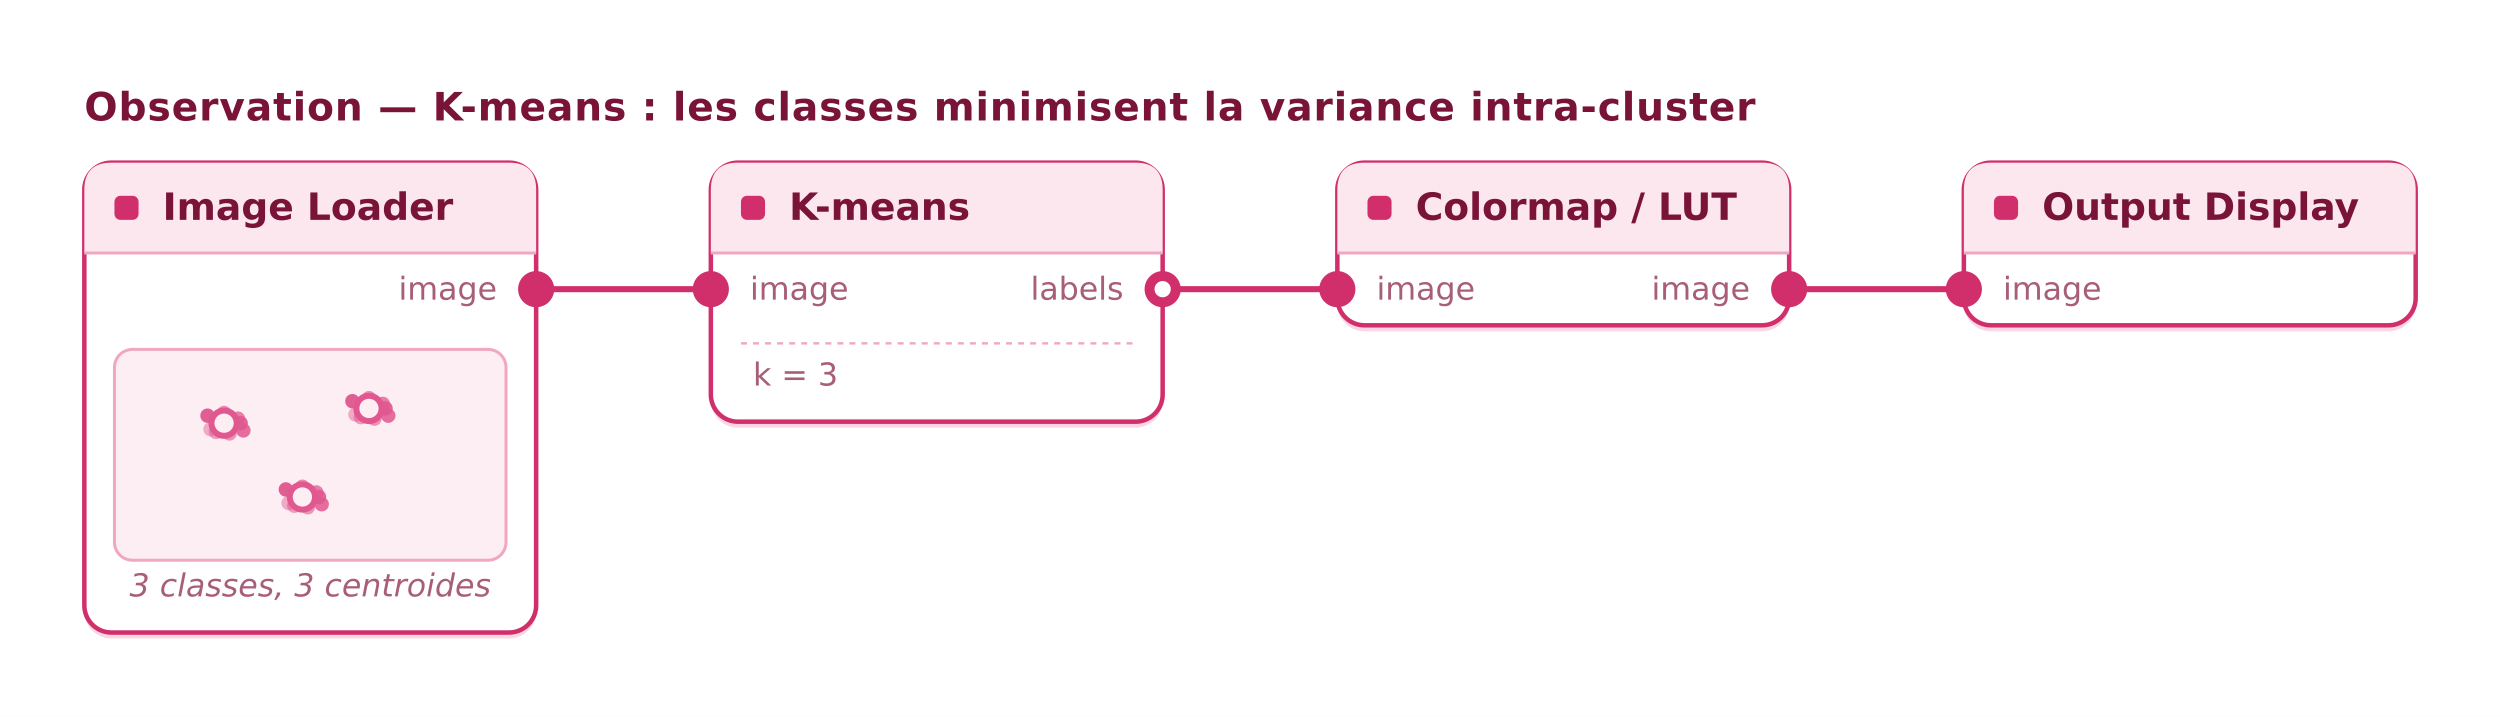
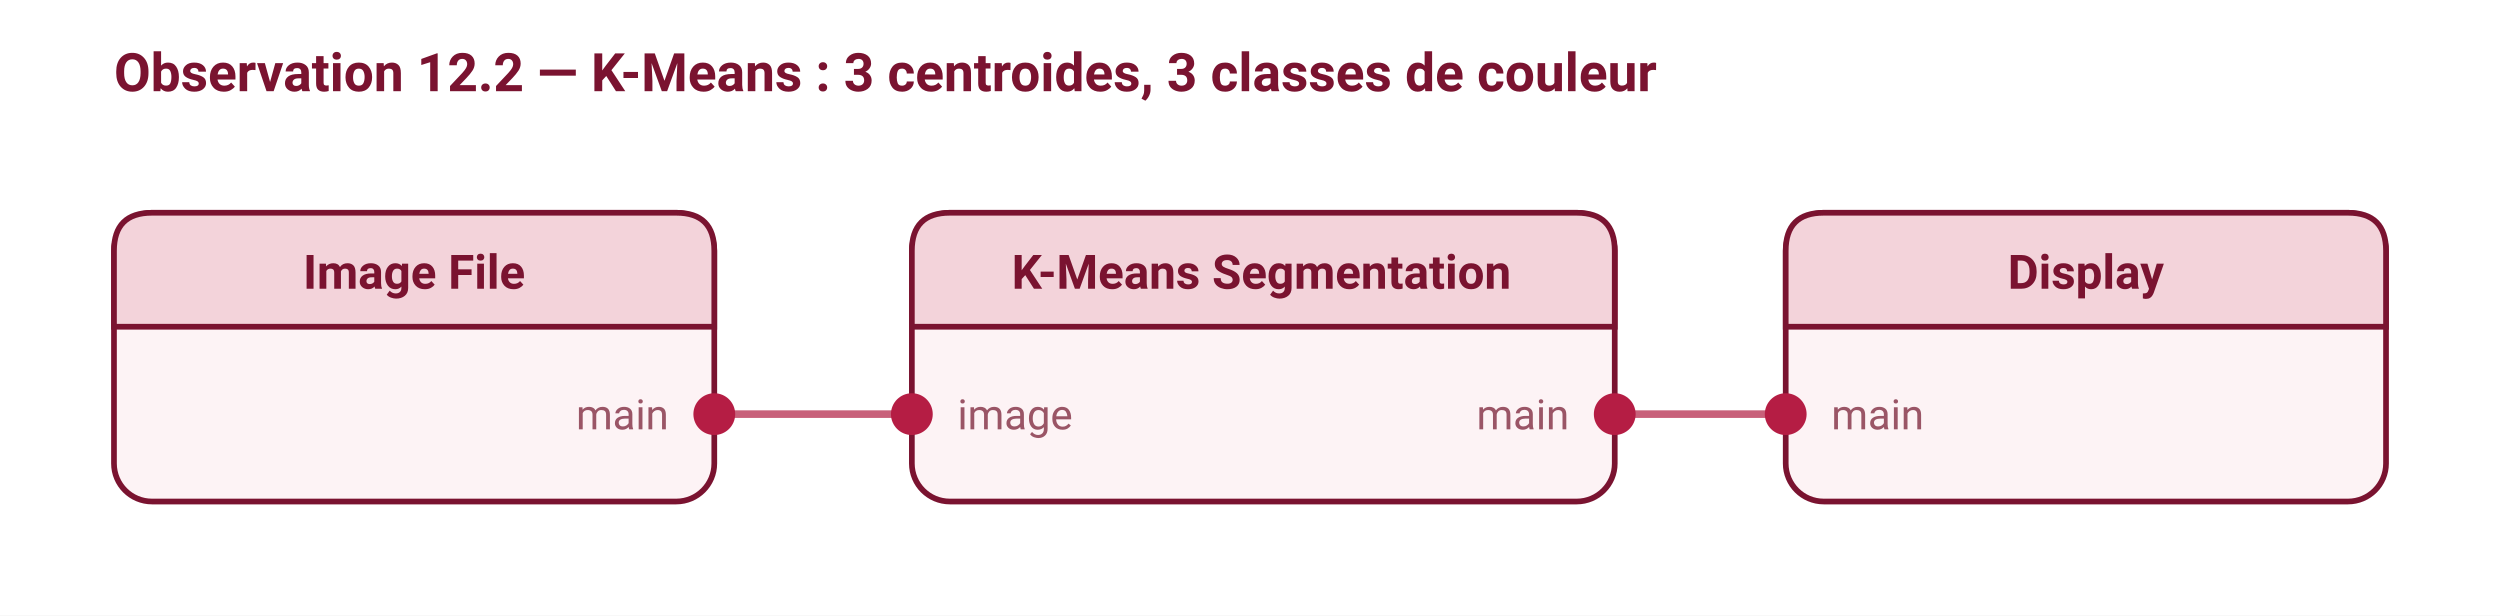
- <svg xmlns="http://www.w3.org/2000/svg" viewBox="-28.00 -54.00 830.00 238.00" width="830.00" height="238.00" font-family="DejaVu Sans, Inter, Helvetica, Arial, sans-serif">
-   <rect x="-28.00" y="-54.00" width="830.00" height="238.00" fill="#ffffff" />
-   <text x="0.00" y="-14.00" font-family="DejaVu Sans, Inter, Helvetica, Arial, sans-serif" font-size="13" font-weight="700" fill="#7a1338" letter-spacing="0.3">Observation — K-means : les classes minimisent la variance intra-cluster</text>
-   <path d="M150.00,42.00 C179.00,42.00 179.00,42.00 208.00,42.00" fill="none" stroke="#d12f6b" stroke-width="2" stroke-linecap="round" />
-   <path d="M358.00,42.00 C387.00,42.00 387.00,42.00 416.00,42.00" fill="none" stroke="#d12f6b" stroke-width="2" stroke-linecap="round" />
-   <path d="M566.00,42.00 C595.00,42.00 595.00,42.00 624.00,42.00" fill="none" stroke="#d12f6b" stroke-width="2" stroke-linecap="round" />
-   <rect x="0.00" y="2.00" width="150" height="156" rx="9" fill="#fbd7e3" />
-   <rect x="0.00" y="0.00" width="150" height="156" rx="9" fill="#ffffff" stroke="#d12f6b" stroke-width="1.5" />
-   <path d="M0.00,30.00 L0.00,9.00 Q0.00,0.00 9.00,0.00 L141.00,0.00 Q150.00,0.00 150.00,9.00 L150.00,30.00 Z" fill="#fde7ee" />
-   <line x1="0.00" y1="30.00" x2="150.00" y2="30.00" stroke="#f0a8c2" stroke-width="1" />
-   <rect x="10.00" y="11.00" width="8" height="8" rx="2" fill="#d12f6b" />
-   <text x="26.00" y="19.00" font-family="DejaVu Sans, Inter, Helvetica, Arial, sans-serif" font-size="12.5" font-weight="700" fill="#7a1338">Image Loader</text>
-   <circle cx="150.00" cy="42.00" r="6" fill="#d12f6b" />
-   <text x="137.00" y="45.50" font-family="DejaVu Sans, Inter, Helvetica, Arial, sans-serif" font-size="10.5" text-anchor="end" fill="#a85d78">image</text>
-   <clipPath id="clip_il">
-     <rect x="10.00" y="62.00" width="130.00" height="70.00" rx="6" />
-   </clipPath>
-   <rect x="10.00" y="62.00" width="130.00" height="70.00" rx="6" fill="#fdeef3" stroke="#f0a8c2" stroke-width="1" />
-   <g clip-path="url(#clip_il)">
-     <circle cx="40.9" cy="84.0" r="2.4" fill="#e0588f" fill-opacity="0.95" />
-     <circle cx="51.0" cy="85.0" r="2.4" fill="#e0588f" fill-opacity="0.75" />
-     <circle cx="43.7" cy="89.4" r="2.4" fill="#e0588f" fill-opacity="0.55" />
-     <circle cx="52.8" cy="88.9" r="2.4" fill="#e0588f" fill-opacity="0.85" />
-     <circle cx="46.4" cy="83.1" r="2.4" fill="#e0588f" fill-opacity="0.65" />
-     <circle cx="41.9" cy="88.5" r="2.4" fill="#e0588f" fill-opacity="0.45" />
-     <circle cx="51.9" cy="86.5" r="2.4" fill="#e0588f" fill-opacity="0.90" />
-     <circle cx="48.2" cy="89.9" r="2.4" fill="#e0588f" fill-opacity="0.60" />
-     <circle cx="46.4" cy="86.5" r="2.4" fill="#e0588f" fill-opacity="0.40" />
-     <circle cx="46.4" cy="86.5" r="4.2" fill="#fdeef3" stroke="#e0588f" stroke-width="2" />
-     <circle cx="89.0" cy="79.2" r="2.4" fill="#e0588f" fill-opacity="0.95" />
-     <circle cx="99.1" cy="80.1" r="2.4" fill="#e0588f" fill-opacity="0.75" />
-     <circle cx="91.8" cy="84.5" r="2.4" fill="#e0588f" fill-opacity="0.55" />
-     <circle cx="100.9" cy="84.0" r="2.4" fill="#e0588f" fill-opacity="0.85" />
-     <circle cx="94.5" cy="78.2" r="2.4" fill="#e0588f" fill-opacity="0.65" />
-     <circle cx="90.0" cy="83.6" r="2.4" fill="#e0588f" fill-opacity="0.45" />
-     <circle cx="100.0" cy="81.6" r="2.4" fill="#e0588f" fill-opacity="0.90" />
-     <circle cx="96.3" cy="85.0" r="2.4" fill="#e0588f" fill-opacity="0.60" />
-     <circle cx="94.5" cy="81.6" r="2.4" fill="#e0588f" fill-opacity="0.40" />
-     <circle cx="94.5" cy="81.6" r="4.2" fill="#fdeef3" stroke="#e0588f" stroke-width="2" />
-     <circle cx="66.9" cy="108.5" r="2.4" fill="#e0588f" fill-opacity="0.95" />
-     <circle cx="77.0" cy="109.5" r="2.4" fill="#e0588f" fill-opacity="0.75" />
-     <circle cx="69.7" cy="113.9" r="2.4" fill="#e0588f" fill-opacity="0.55" />
-     <circle cx="78.8" cy="113.4" r="2.4" fill="#e0588f" fill-opacity="0.85" />
-     <circle cx="72.4" cy="107.6" r="2.4" fill="#e0588f" fill-opacity="0.65" />
-     <circle cx="67.8" cy="113.0" r="2.4" fill="#e0588f" fill-opacity="0.45" />
-     <circle cx="77.9" cy="111.0" r="2.4" fill="#e0588f" fill-opacity="0.90" />
-     <circle cx="74.2" cy="114.4" r="2.4" fill="#e0588f" fill-opacity="0.60" />
-     <circle cx="72.4" cy="111.0" r="2.4" fill="#e0588f" fill-opacity="0.40" />
-     <circle cx="72.4" cy="111.0" r="4.2" fill="#fdeef3" stroke="#e0588f" stroke-width="2" />
-   </g>
-   <text x="75.00" y="144.00" font-family="DejaVu Sans, Inter, Helvetica, Arial, sans-serif" font-size="10.5" text-anchor="middle" font-style="italic" fill="#a85d78">3 classes, 3 centroides</text>
-   <rect x="208.00" y="2.00" width="150" height="86" rx="9" fill="#fbd7e3" />
-   <rect x="208.00" y="0.00" width="150" height="86" rx="9" fill="#ffffff" stroke="#d12f6b" stroke-width="1.5" />
-   <path d="M208.00,30.00 L208.00,9.00 Q208.00,0.00 217.00,0.00 L349.00,0.00 Q358.00,0.00 358.00,9.00 L358.00,30.00 Z" fill="#fde7ee" />
-   <line x1="208.00" y1="30.00" x2="358.00" y2="30.00" stroke="#f0a8c2" stroke-width="1" />
-   <rect x="218.00" y="11.00" width="8" height="8" rx="2" fill="#d12f6b" />
-   <text x="234.00" y="19.00" font-family="DejaVu Sans, Inter, Helvetica, Arial, sans-serif" font-size="12.5" font-weight="700" fill="#7a1338">K-means</text>
-   <circle cx="208.00" cy="42.00" r="6" fill="#d12f6b" />
-   <text x="221.00" y="45.50" font-family="DejaVu Sans, Inter, Helvetica, Arial, sans-serif" font-size="10.5" fill="#a85d78">image</text>
-   <circle cx="358.00" cy="42.00" r="6" fill="#d12f6b" />
-   <circle cx="358.00" cy="42.00" r="2.70" fill="#ffffff" />
-   <text x="345.00" y="45.50" font-family="DejaVu Sans, Inter, Helvetica, Arial, sans-serif" font-size="10.5" text-anchor="end" fill="#a85d78">labels</text>
-   <line x1="218.00" y1="60.00" x2="348.00" y2="60.00" stroke="#f0a8c2" stroke-width="0.8" stroke-dasharray="2 2" />
-   <text x="222.00" y="74.00" font-family="DejaVu Sans, Inter, Helvetica, Arial, sans-serif" font-size="10.5" fill="#a85d78">k = 3</text>
-   <rect x="416.00" y="2.00" width="150" height="54" rx="9" fill="#fbd7e3" />
-   <rect x="416.00" y="0.00" width="150" height="54" rx="9" fill="#ffffff" stroke="#d12f6b" stroke-width="1.5" />
-   <path d="M416.00,30.00 L416.00,9.00 Q416.00,0.00 425.00,0.00 L557.00,0.00 Q566.00,0.00 566.00,9.00 L566.00,30.00 Z" fill="#fde7ee" />
-   <line x1="416.00" y1="30.00" x2="566.00" y2="30.00" stroke="#f0a8c2" stroke-width="1" />
-   <rect x="426.00" y="11.00" width="8" height="8" rx="2" fill="#d12f6b" />
-   <text x="442.00" y="19.00" font-family="DejaVu Sans, Inter, Helvetica, Arial, sans-serif" font-size="12.5" font-weight="700" fill="#7a1338">Colormap / LUT</text>
-   <circle cx="416.00" cy="42.00" r="6" fill="#d12f6b" />
-   <text x="429.00" y="45.50" font-family="DejaVu Sans, Inter, Helvetica, Arial, sans-serif" font-size="10.5" fill="#a85d78">image</text>
-   <circle cx="566.00" cy="42.00" r="6" fill="#d12f6b" />
-   <text x="553.00" y="45.50" font-family="DejaVu Sans, Inter, Helvetica, Arial, sans-serif" font-size="10.5" text-anchor="end" fill="#a85d78">image</text>
-   <rect x="624.00" y="2.00" width="150" height="54" rx="9" fill="#fbd7e3" />
-   <rect x="624.00" y="0.00" width="150" height="54" rx="9" fill="#ffffff" stroke="#d12f6b" stroke-width="1.5" />
-   <path d="M624.00,30.00 L624.00,9.00 Q624.00,0.00 633.00,0.00 L765.00,0.00 Q774.00,0.00 774.00,9.00 L774.00,30.00 Z" fill="#fde7ee" />
-   <line x1="624.00" y1="30.00" x2="774.00" y2="30.00" stroke="#f0a8c2" stroke-width="1" />
-   <rect x="634.00" y="11.00" width="8" height="8" rx="2" fill="#d12f6b" />
-   <text x="650.00" y="19.00" font-family="DejaVu Sans, Inter, Helvetica, Arial, sans-serif" font-size="12.5" font-weight="700" fill="#7a1338">Output Display</text>
-   <circle cx="624.00" cy="42.00" r="6" fill="#d12f6b" />
-   <text x="637.00" y="45.50" font-family="DejaVu Sans, Inter, Helvetica, Arial, sans-serif" font-size="10.5" fill="#a85d78">image</text>
+ <svg xmlns="http://www.w3.org/2000/svg" viewBox="-30 -56 658 162" width="658" height="162" font-family="ui-sans-serif, -apple-system, 'Segoe UI', Roboto, sans-serif">
+   <rect x="-30" y="-56" width="658" height="162" fill="#ffffff" />
+   <text x="0" y="-32" font-size="14" font-weight="600" fill="#7a1330">Observation 12.2 — K-Means : 3 centroides, 3 classes de couleur</text>
+   <path d="M158.0,53.0 C184.0,53.0 184.0,53.0 210.0,53.0" fill="none" stroke="#c8607a" stroke-width="2" stroke-linecap="round" />
+   <path d="M395.0,53.0 C417.5,53.0 417.5,53.0 440.0,53.0" fill="none" stroke="#c8607a" stroke-width="2" stroke-linecap="round" />
+   <rect x="0" y="0" width="158" height="76" rx="10" fill="#fdf3f5" stroke="#7a1330" stroke-width="1.5" />
+   <path d="M0,30 L0,10 Q0,0 10,0 L148,0 Q158,0 158,10 L158,30 Z" fill="#f3d3da" stroke="#7a1330" stroke-width="1.5" />
+   <text x="79" y="20" font-size="12.5" font-weight="600" text-anchor="middle" fill="#7a1330">Image File</text>
+   <circle cx="158.0" cy="53.0" r="5.5" fill="#b51d44" />
+   <text x="146" y="57" font-size="11" text-anchor="end" fill="#9a5566">main</text>
+   <rect x="210" y="0" width="185" height="76" rx="10" fill="#fdf3f5" stroke="#7a1330" stroke-width="1.5" />
+   <path d="M210,30 L210,10 Q210,0 220,0 L385,0 Q395,0 395,10 L395,30 Z" fill="#f3d3da" stroke="#7a1330" stroke-width="1.5" />
+   <text x="302" y="20" font-size="12.5" font-weight="600" text-anchor="middle" fill="#7a1330">K-Means Segmentation</text>
+   <circle cx="210.0" cy="53.0" r="5.5" fill="#b51d44" />
+   <text x="222" y="57" font-size="11" fill="#9a5566">image</text>
+   <circle cx="395.0" cy="53.0" r="5.5" fill="#b51d44" />
+   <text x="383" y="57" font-size="11" text-anchor="end" fill="#9a5566">main</text>
+   <rect x="440" y="0" width="158" height="76" rx="10" fill="#fdf3f5" stroke="#7a1330" stroke-width="1.5" />
+   <path d="M440,30 L440,10 Q440,0 450,0 L588,0 Q598,0 598,10 L598,30 Z" fill="#f3d3da" stroke="#7a1330" stroke-width="1.5" />
+   <text x="519" y="20" font-size="12.5" font-weight="600" text-anchor="middle" fill="#7a1330">Display</text>
+   <circle cx="440.0" cy="53.0" r="5.5" fill="#b51d44" />
+   <text x="452" y="57" font-size="11" fill="#9a5566">main</text>
</svg>
